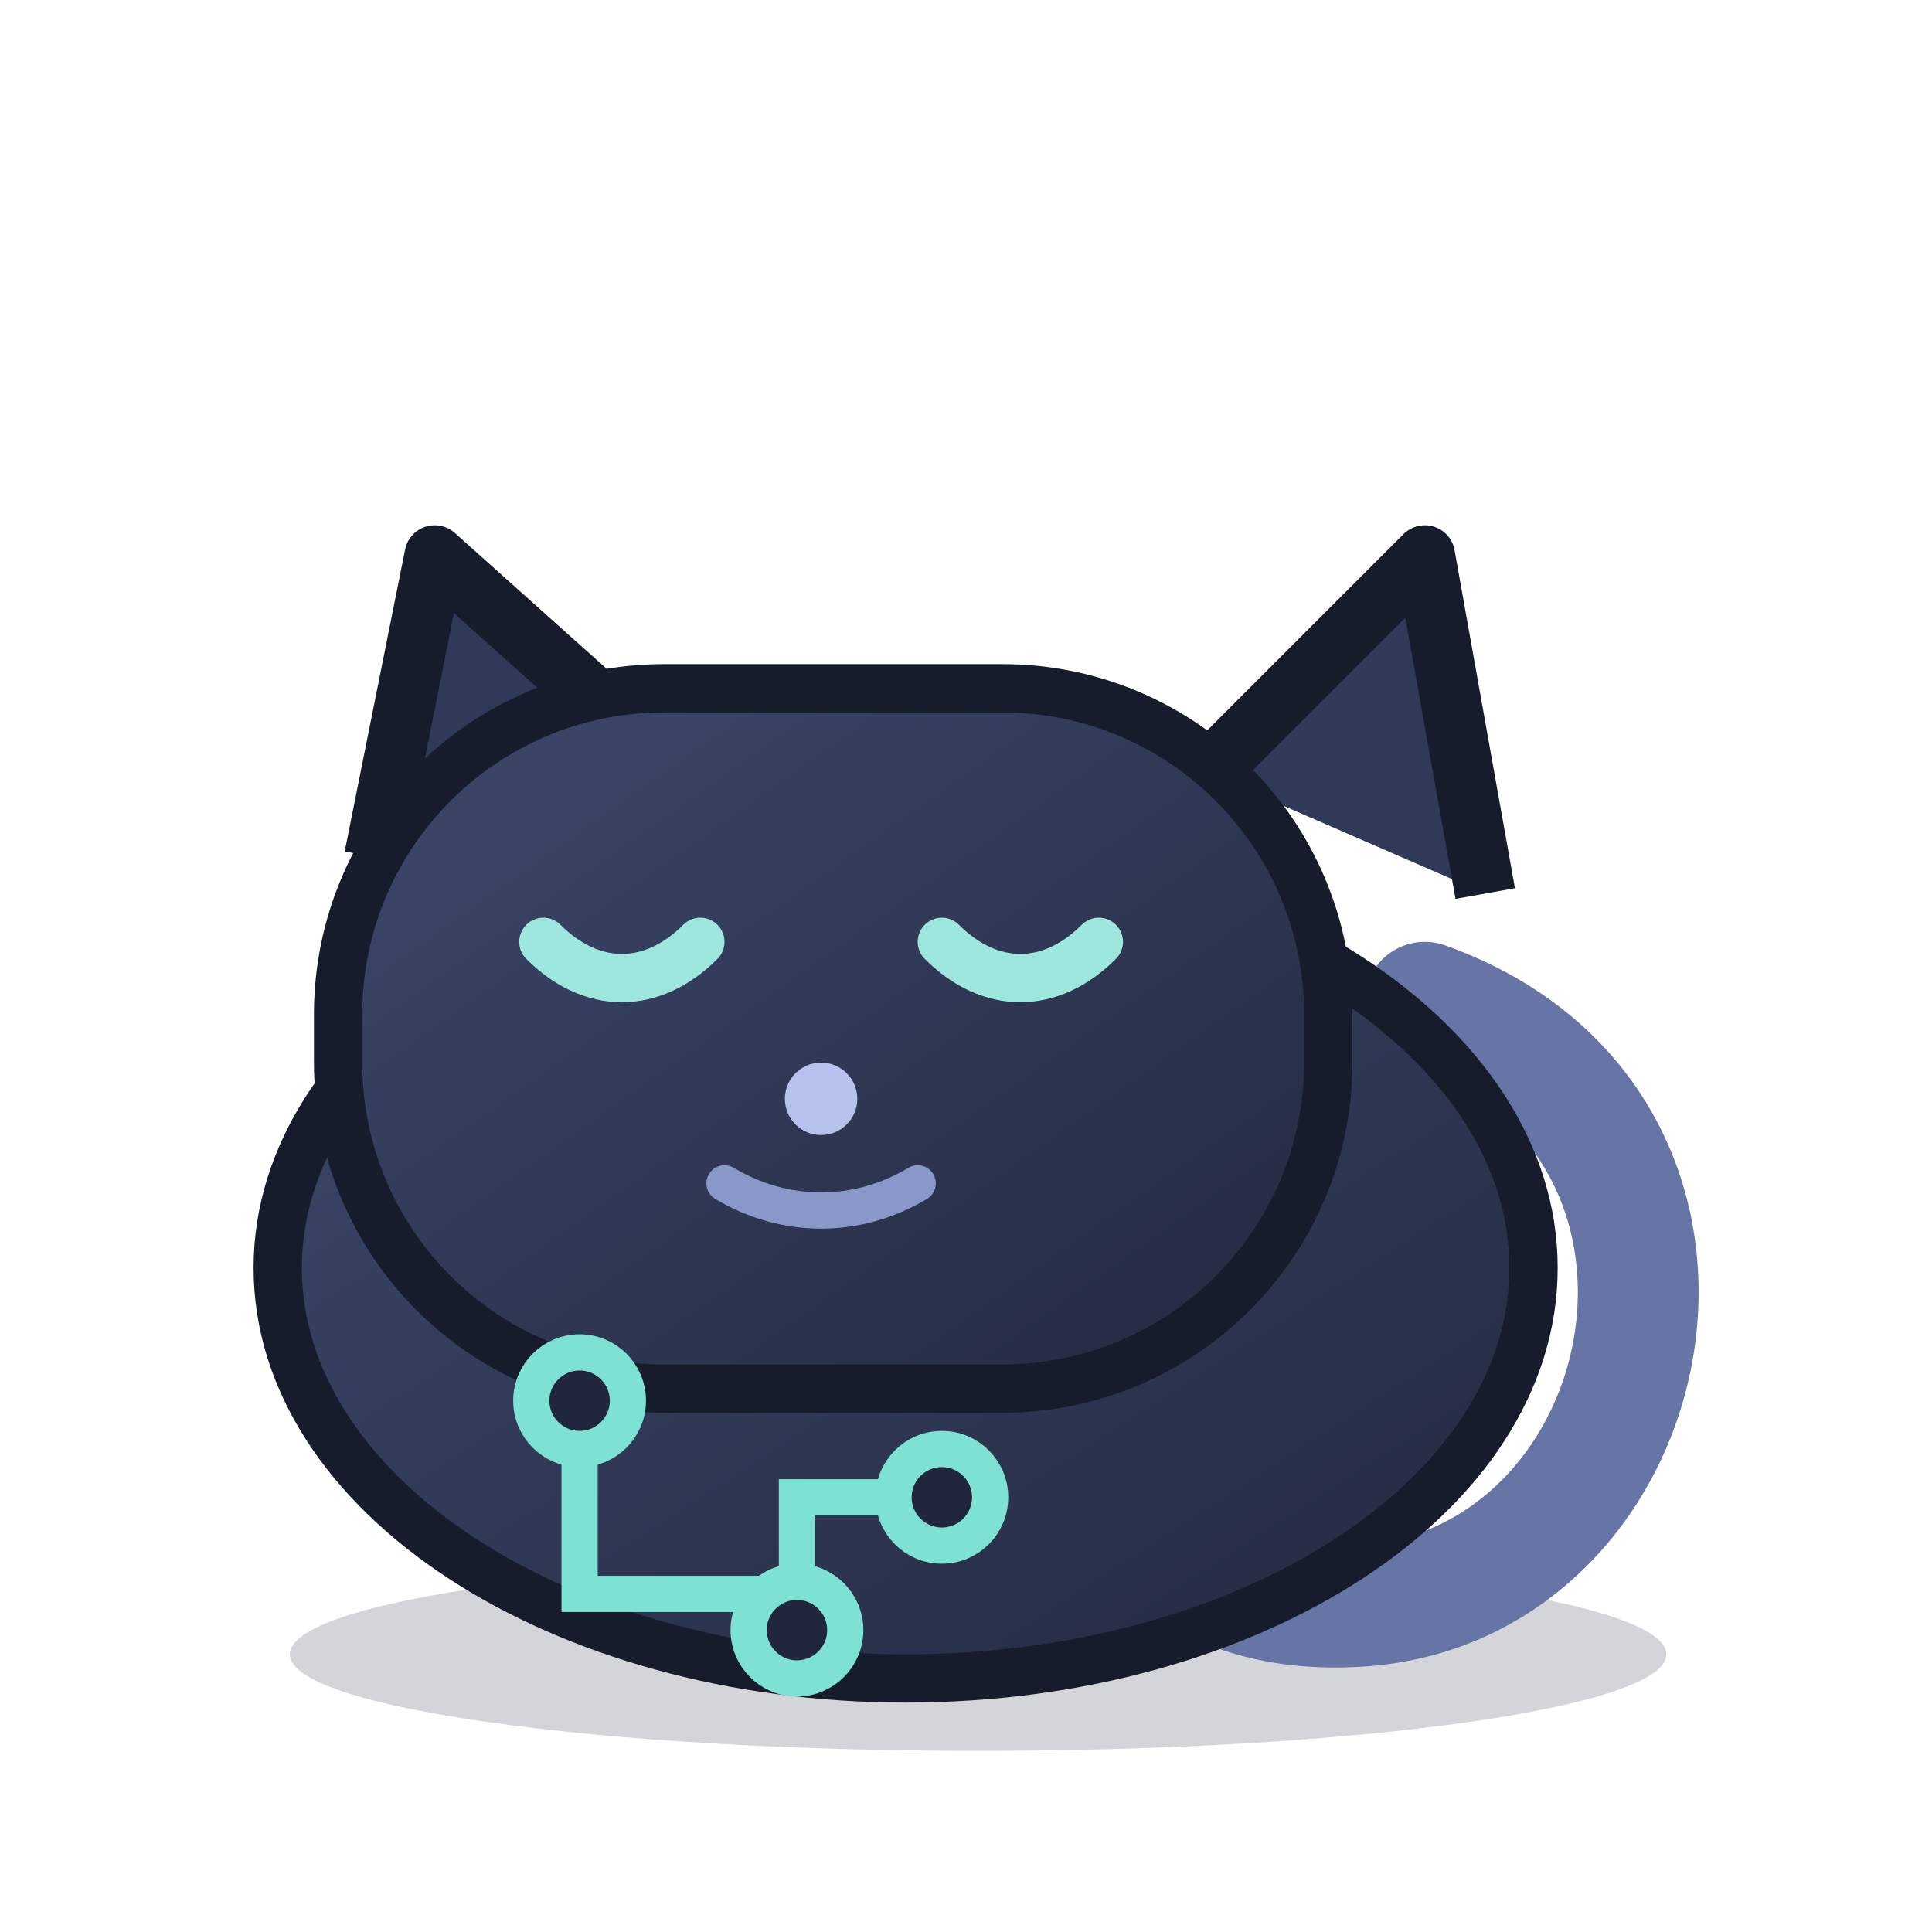
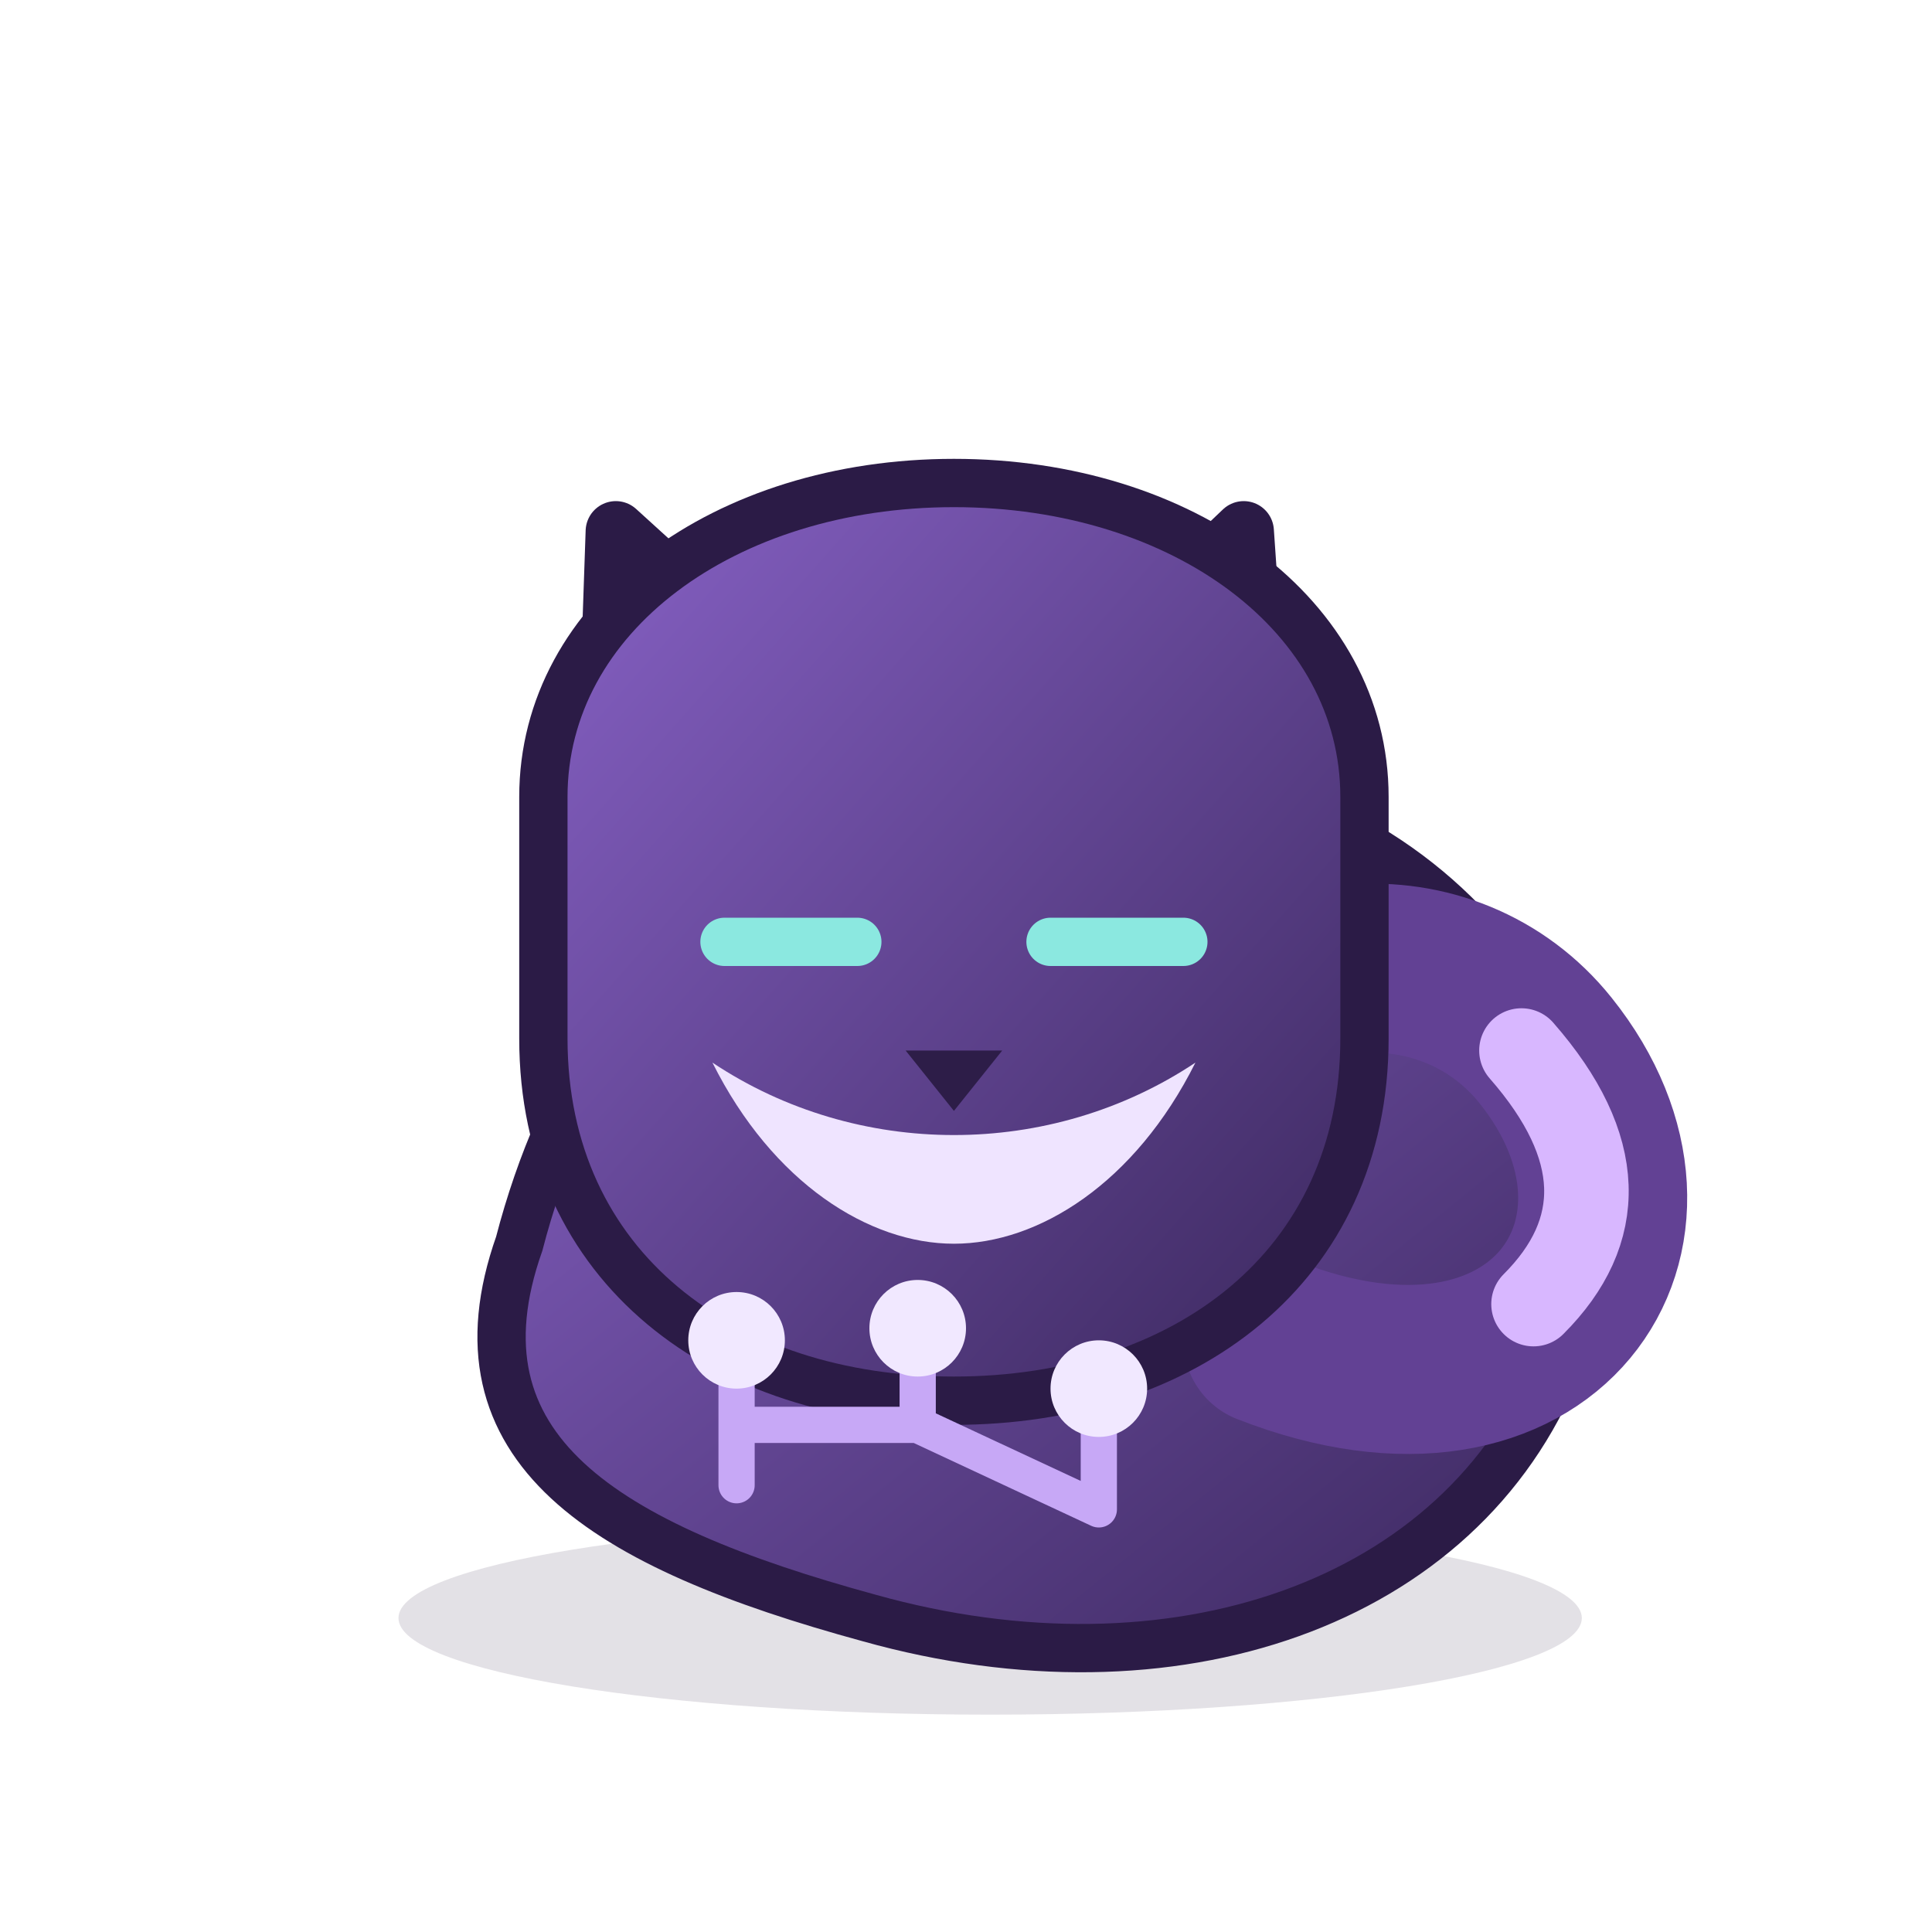
<svg xmlns="http://www.w3.org/2000/svg" viewBox="0 0 160 160" role="img" aria-labelledby="title desc">
  <defs>
-     <linearGradient id="shell" x1="0" y1="0" x2="1" y2="1">
-       <stop stop-color="#3e496e" />
-       <stop offset="1" stop-color="#22283d" />
+     <linearGradient id="fur" x1="0" y1="0" x2="1" y2="1">
+       <stop stop-color="#8862c7" />
+       <stop offset="1" stop-color="#3a275c" />
    </linearGradient>
  </defs>
-   <ellipse cx="81" cy="137" rx="57" ry="8" fill="#121728" opacity=".18" />
-   <path d="M118 83c28 10 20 48-5 50-13 1-20-6-22-14" fill="none" stroke="#6675a5" stroke-width="10" stroke-linecap="round" />
-   <ellipse cx="75" cy="105" rx="52" ry="34" fill="url(#shell)" stroke="#171c2d" stroke-width="4" />
-   <path d="m31 71 5-25 19 17m45 1 18-18 5 28" fill="#303958" stroke="#171c2d" stroke-width="5" stroke-linejoin="round" />
-   <rect x="28" y="57" width="82" height="58" rx="27" fill="url(#shell)" stroke="#171c2d" stroke-width="4" />
-   <path d="M45 78c4 4 9 4 13 0M78 78c4 4 9 4 13 0" fill="none" stroke="#9ee7df" stroke-width="4" stroke-linecap="round" />
-   <circle cx="68" cy="91" r="3" fill="#b7c3ed" />
-   <path d="M60 98c5 3 11 3 16 0" fill="none" stroke="#8998c9" stroke-width="3" stroke-linecap="round" />
-   <g stroke="#7de1d3" stroke-width="3" fill="#20263b">
-     <path d="M48 119v13h18v-8h12" fill="none" stroke-linecap="round" />
-     <circle cx="48" cy="116" r="4" />
-     <circle cx="78" cy="124" r="4" />
-     <circle cx="66" cy="135" r="4" />
-   </g>
+   <ellipse cx="82" cy="134" rx="49" ry="8" fill="#2a183d" opacity=".13" />
+   <path d="M43 103c7-27 29-43 56-38 24 4 38 27 30 48-8 20-32 28-57 21-22-6-35-14-29-31z" fill="url(#fur)" stroke="#2b1b46" stroke-width="4" />
+   <path d="M105 111c23 9 35-9 23-24-8-10-24-9-31 3" fill="none" stroke="#624194" stroke-width="14" stroke-linecap="round" />
+   <path d="M126 87c7 8 7 15 1 21" fill="none" stroke="#d8b7ff" stroke-width="7" stroke-linecap="round" />
+   <path d="M50 73 51 44l22 20M105 73l-2-29-21 20" fill="#734eac" stroke="#2b1b46" stroke-width="5" stroke-linejoin="round" />
+   <path d="m55 52 2 13 10-7m31-6-2 13-10-7" fill="#d0a7ff" />
+   <path d="M45 66c0-15 15-26 34-26s34 11 34 26v20c0 19-15 30-34 30S45 105 45 86z" fill="url(#fur)" stroke="#2b1b46" stroke-width="4" />
+   <path d="M59 88c5 10 13 15 20 15s15-5 20-15c-6 4-13 6-20 6s-14-2-20-6z" fill="#efe4ff" />
+   <path d="M60 78h11M87 78h11" stroke="#8be8e0" stroke-width="4" stroke-linecap="round" />
+   <path d="M75 87h8l-4 5z" fill="#2d1d48" />
+   <path d="M61 123v-10m0 5h15m0 0v-8m0 8 15 7m0 0v-10" fill="none" stroke="#c7a8f6" stroke-width="3" stroke-linecap="round" stroke-linejoin="round" />
+   <circle cx="61" cy="111" r="4" fill="#f1e8ff" />
+   <circle cx="76" cy="110" r="4" fill="#f1e8ff" />
+   <circle cx="91" cy="115" r="4" fill="#f1e8ff" />
</svg>
